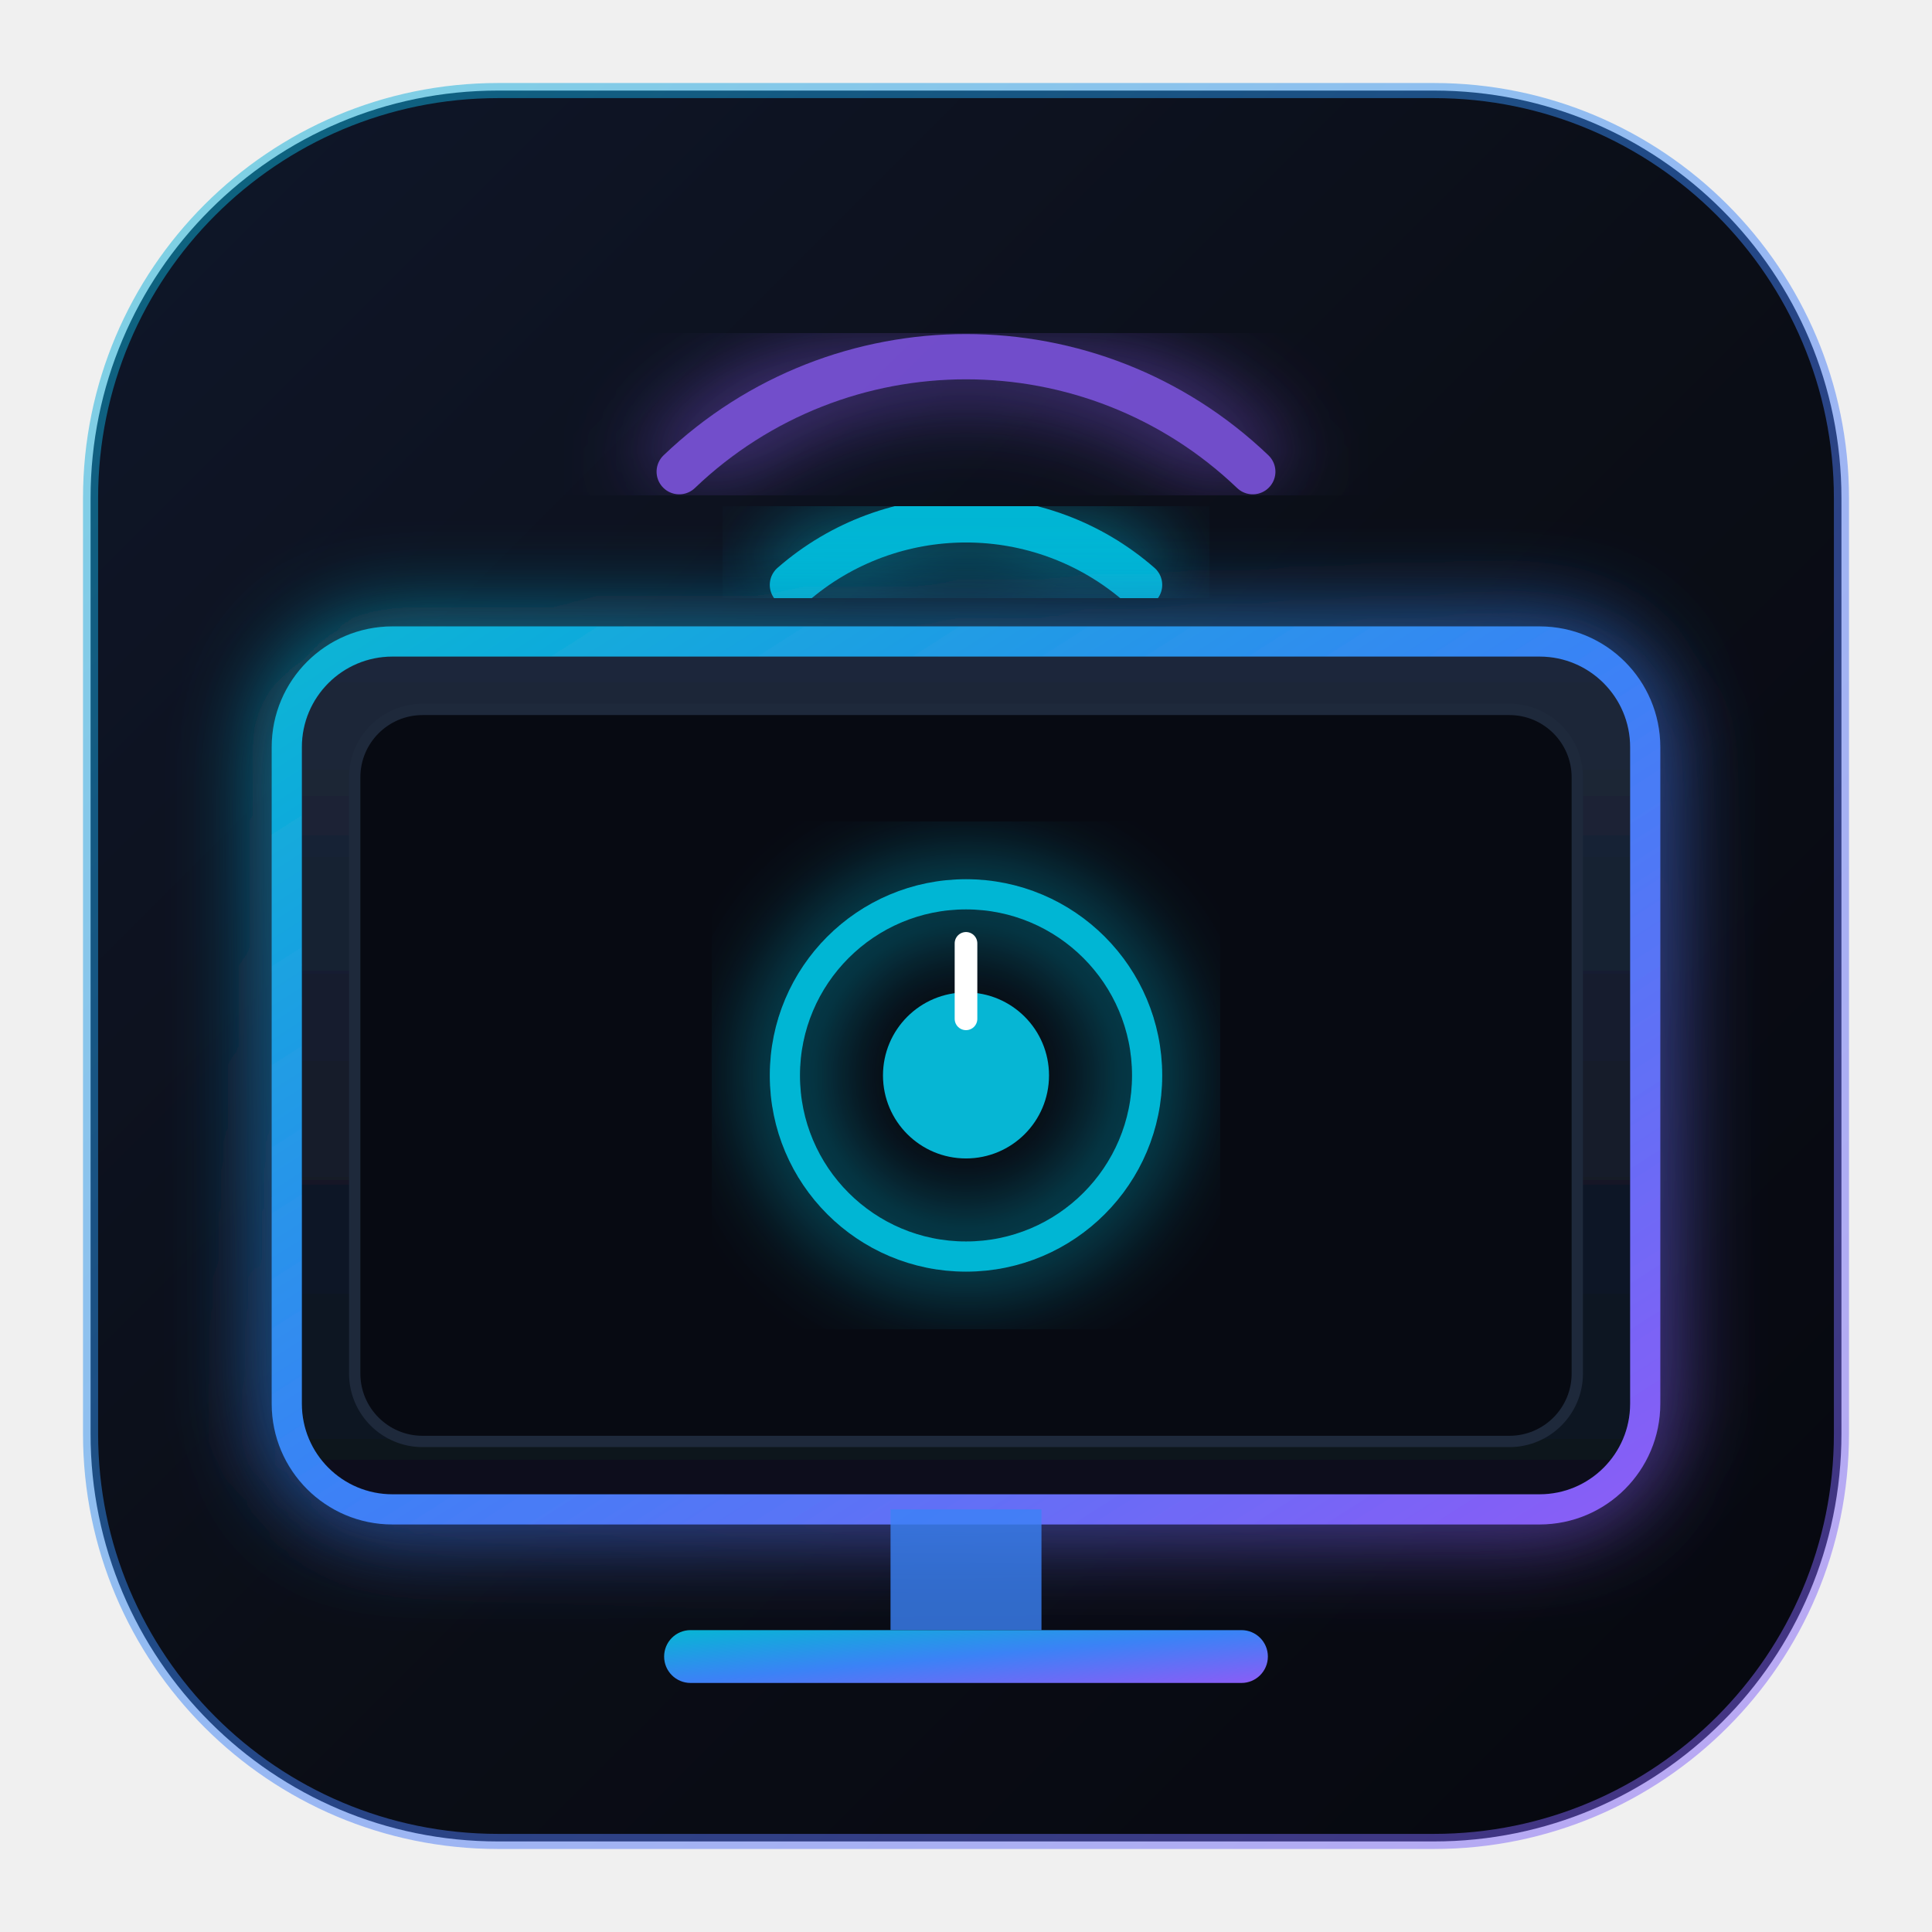
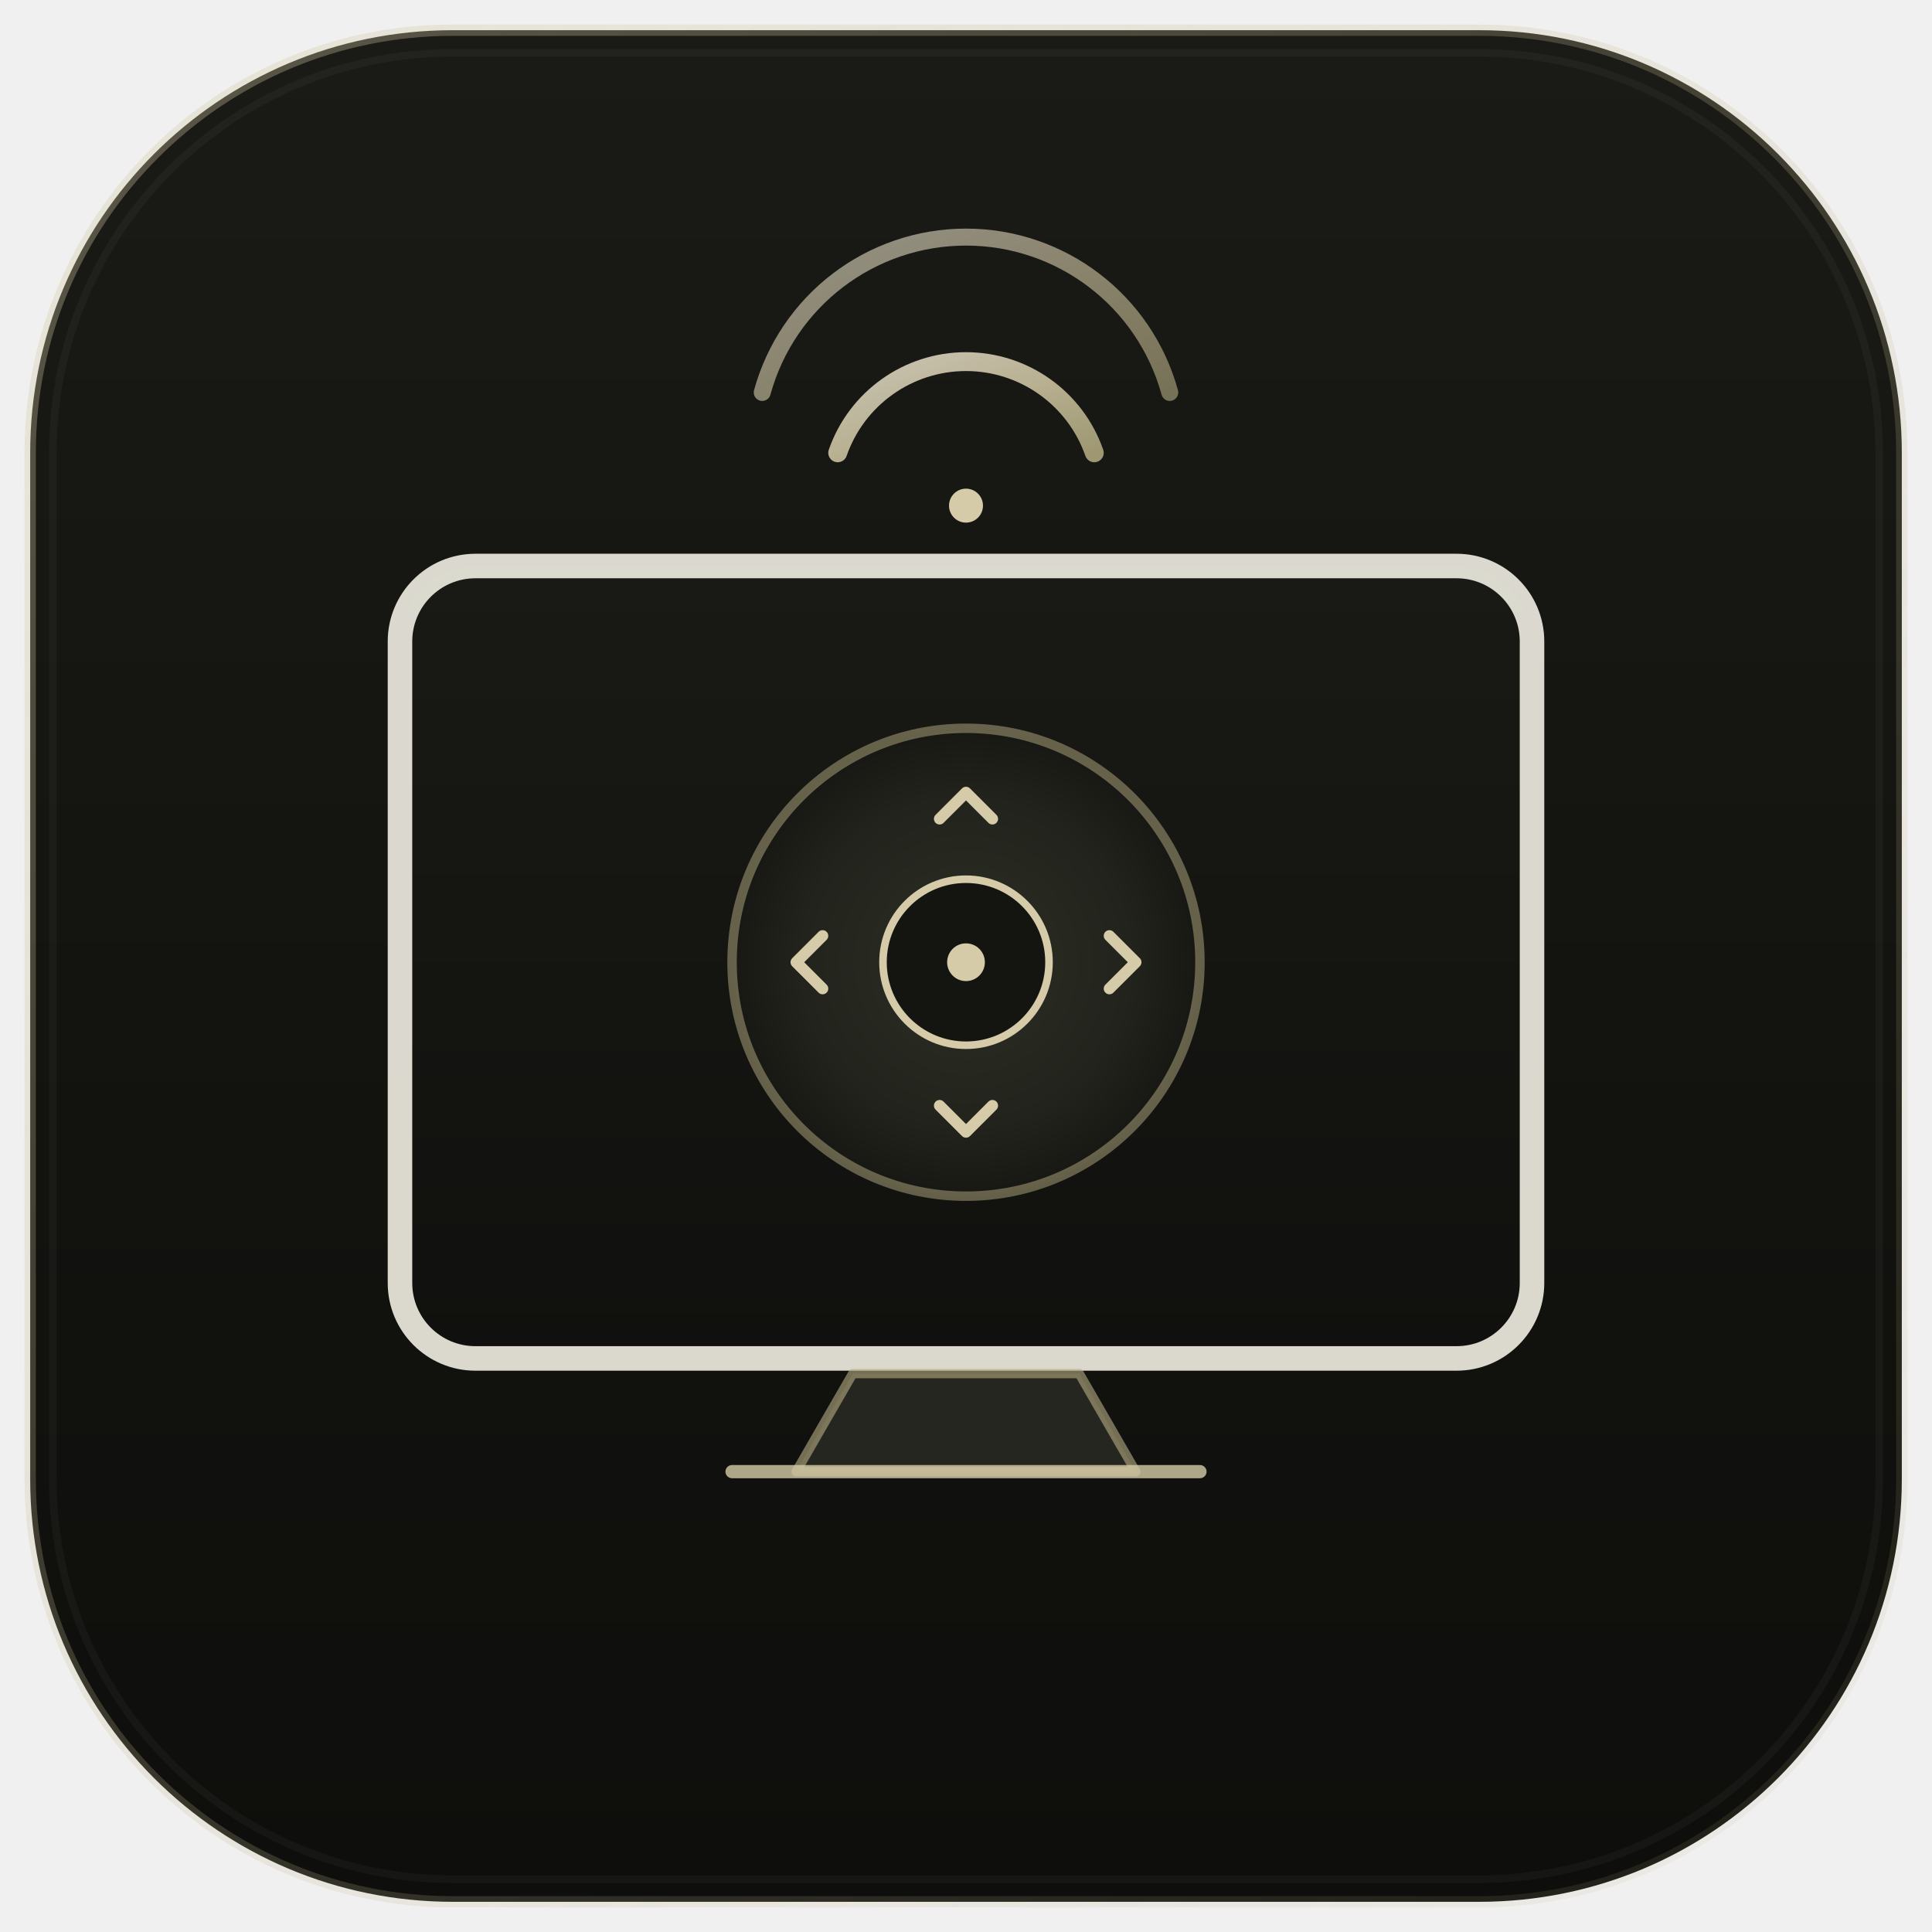
<svg xmlns="http://www.w3.org/2000/svg" viewBox="0 0 512 512" width="512" height="512">
  <defs>
-     <linearGradient id="bgGrad" x1="0%" y1="0%" x2="100%" y2="100%">
-       <stop offset="0%" stop-color="#0F172A" />
-       <stop offset="50%" stop-color="#0B0E17" />
-       <stop offset="100%" stop-color="#06080F" />
+     <linearGradient id="charcoalBg" x1="0%" y1="0%" x2="0%" y2="100%">
+       <stop offset="0%" stop-color="#1A1B16" />
+       <stop offset="60%" stop-color="#12130F" />
+       <stop offset="100%" stop-color="#0E0F0C" />
    </linearGradient>
-     <linearGradient id="neonBeam" x1="0%" y1="0%" x2="100%" y2="100%">
-       <stop offset="0%" stop-color="#06B6D4" />
-       <stop offset="50%" stop-color="#3B82F6" />
-       <stop offset="100%" stop-color="#8B5CF6" />
+     <linearGradient id="oliveChampagne" x1="0%" y1="0%" x2="100%" y2="100%">
+       <stop offset="0%" stop-color="#E8E2D0" />
+       <stop offset="50%" stop-color="#D5CBA8" />
+       <stop offset="100%" stop-color="#B6AD83" />
    </linearGradient>
-     <linearGradient id="screenGrad" x1="0%" y1="0%" x2="0%" y2="100%">
-       <stop offset="0%" stop-color="#1E293B" />
-       <stop offset="100%" stop-color="#0A101D" />
+     <linearGradient id="screenFill" x1="0%" y1="0%" x2="0%" y2="100%">
+       <stop offset="0%" stop-color="#191A15" />
+       <stop offset="100%" stop-color="#10110E" />
    </linearGradient>
-     <filter id="glow" x="-20%" y="-20%" width="140%" height="140%">
-       <feGaussianBlur stdDeviation="12" result="blur" />
-       <feComposite in="SourceGraphic" in2="blur" operator="over" />
-     </filter>
+     <radialGradient id="dpadFill" cx="50%" cy="50%" r="50%">
+       <stop offset="0%" stop-color="#2D2F26" />
+       <stop offset="70%" stop-color="#22231C" />
+       <stop offset="100%" stop-color="#171813" />
+     </radialGradient>
+     <linearGradient id="goldBorder" x1="0%" y1="0%" x2="100%" y2="100%">
+       <stop offset="0%" stop-color="#D5CBA8" stop-opacity="0.35" />
+       <stop offset="100%" stop-color="#B6AD83" stop-opacity="0.1" />
+     </linearGradient>
  </defs>
-   <rect x="24" y="24" width="464" height="464" rx="108" fill="url(#bgGrad)" stroke="url(#neonBeam)" stroke-width="4" stroke-opacity="0.5" />
-   <path d="M 180 125 A 110 110 0 0 1 332 125" fill="none" stroke="#8B5CF6" stroke-width="12" stroke-linecap="round" opacity="0.8" filter="url(#glow)" />
-   <path d="M 210 155 A 70 70 0 0 1 302 155" fill="none" stroke="#06B6D4" stroke-width="12" stroke-linecap="round" filter="url(#glow)" />
-   <rect x="76" y="170" width="360" height="230" rx="28" fill="url(#screenGrad)" stroke="url(#neonBeam)" stroke-width="8" filter="url(#glow)" />
-   <rect x="94" y="188" width="324" height="194" rx="18" fill="#070A12" stroke="#1E293B" stroke-width="3" />
-   <path d="M 236 400 L 236 432 L 276 432 L 276 400 Z" fill="#3B82F6" opacity="0.8" />
-   <rect x="176" y="432" width="160" height="14" rx="7" fill="url(#neonBeam)" />
-   <circle cx="256" cy="285" r="48" fill="none" stroke="#06B6D4" stroke-width="8" filter="url(#glow)" />
-   <circle cx="256" cy="285" r="22" fill="#06B6D4" />
-   <path d="M 256 250 L 256 270" stroke="#FFFFFF" stroke-width="6" stroke-linecap="round" />
+   <rect x="8" y="8" width="496" height="496" rx="112" fill="url(#charcoalBg)" stroke="url(#goldBorder)" stroke-width="3" />
+   <rect x="14" y="14" width="484" height="484" rx="106" fill="none" stroke="rgba(241, 238, 227, 0.04)" stroke-width="2" />
+   <g transform="translate(256, 116)" stroke="url(#oliveChampagne)" fill="none" stroke-linecap="round">
+     <path d="M -54 -12 A 56 56 0 0 1 54 -12" stroke-width="4.5" opacity="0.6" />
+     <path d="M -34 4 A 36 36 0 0 1 34 4" stroke-width="5" opacity="0.85" />
+     <circle cx="0" cy="18" r="4.5" fill="#D5CBA8" stroke="none" />
+   </g>
+   <g transform="translate(106, 150)">
+     <rect x="0" y="0" width="300" height="210" rx="20" fill="url(#screenFill)" stroke="#F1EEE3" stroke-width="6.5" stroke-opacity="0.9" />
+     <path d="M 120 214 L 105 240 L 195 240 L 180 214 Z" fill="#25261F" stroke="#B6AD83" stroke-width="2.5" stroke-opacity="0.6" stroke-linejoin="round" />
+     <line x1="88" y1="240" x2="212" y2="240" stroke="#D5CBA8" stroke-width="3.5" stroke-linecap="round" stroke-opacity="0.8" />
+     <g transform="translate(150, 105)">
+       <circle cx="0" cy="0" r="62" fill="url(#dpadFill)" stroke="#B6AD83" stroke-width="2.5" stroke-opacity="0.5" />
+       <path d="M -7 -38 L 0 -45 L 7 -38" fill="none" stroke="#D5CBA8" stroke-width="3" stroke-linecap="round" stroke-linejoin="round" />
+       <path d="M -7 38 L 0 45 L 7 38" fill="none" stroke="#D5CBA8" stroke-width="3" stroke-linecap="round" stroke-linejoin="round" />
+       <path d="M -38 -7 L -45 0 L -38 7" fill="none" stroke="#D5CBA8" stroke-width="3" stroke-linecap="round" stroke-linejoin="round" />
+       <path d="M 38 -7 L 45 0 L 38 7" fill="none" stroke="#D5CBA8" stroke-width="3" stroke-linecap="round" stroke-linejoin="round" />
+       <circle cx="0" cy="0" r="22" fill="#141511" stroke="#D5CBA8" stroke-width="2" />
+       <circle cx="0" cy="0" r="5" fill="#D5CBA8" />
+     </g>
+   </g>
</svg>
